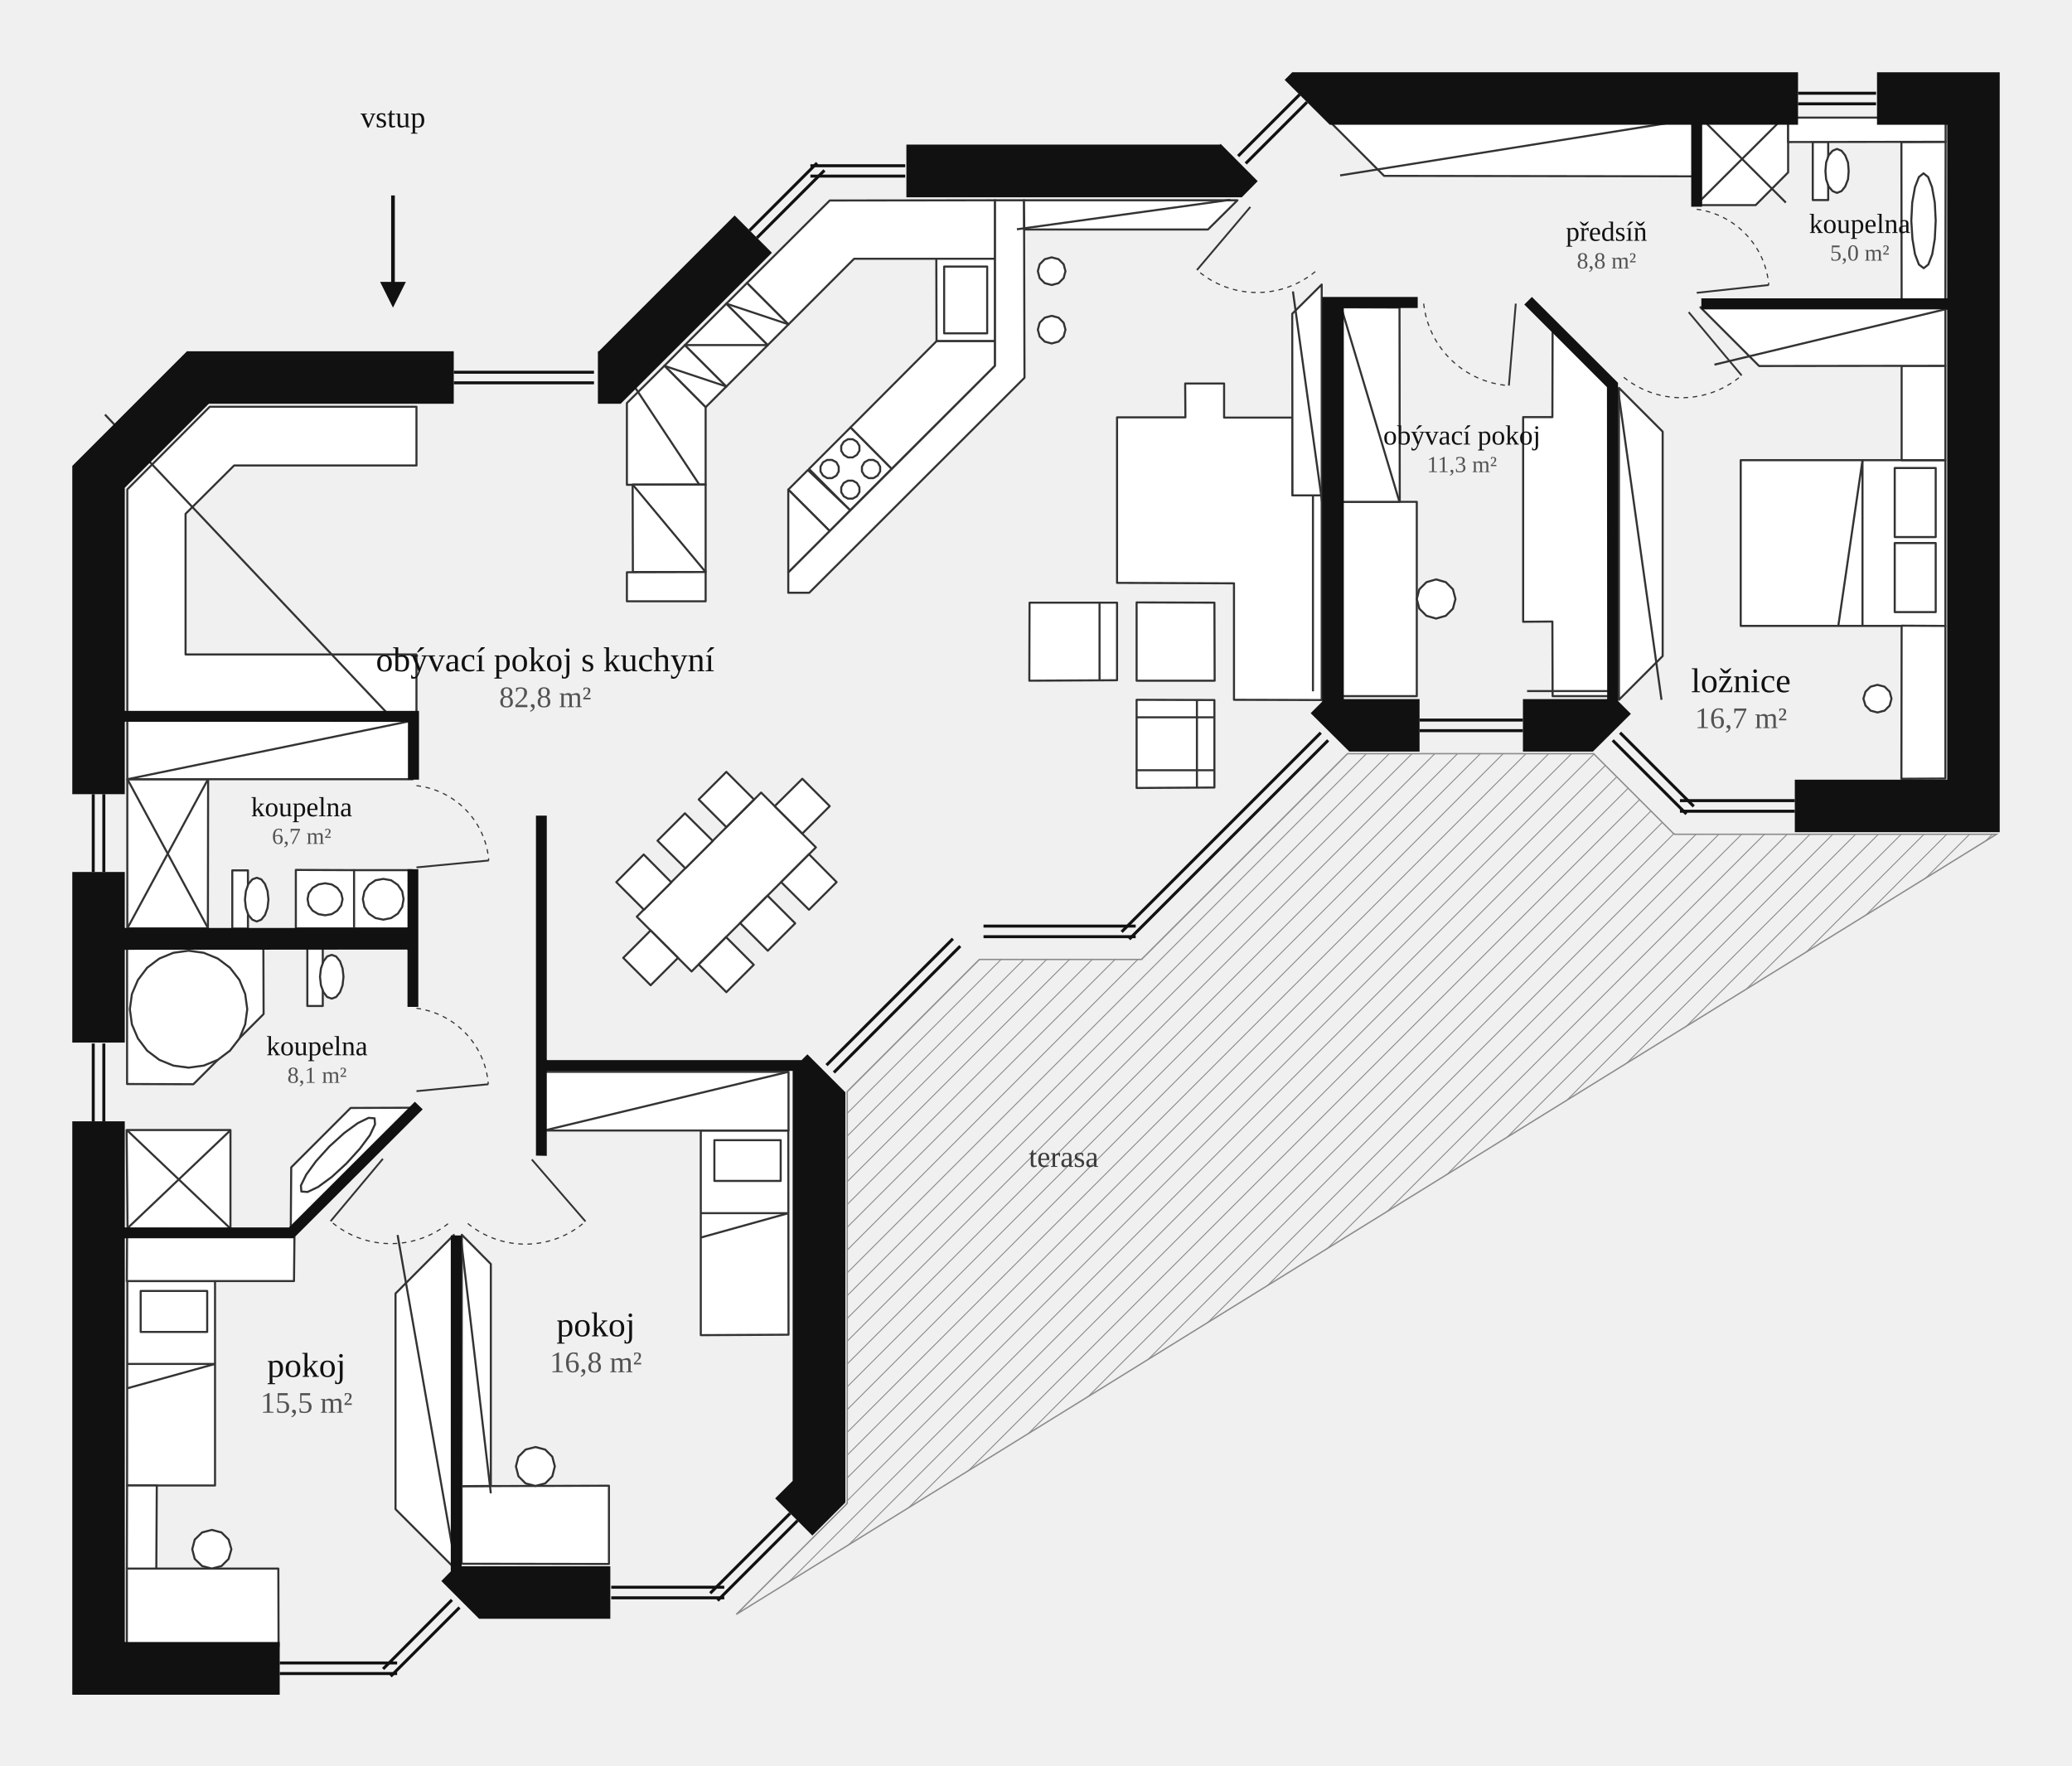
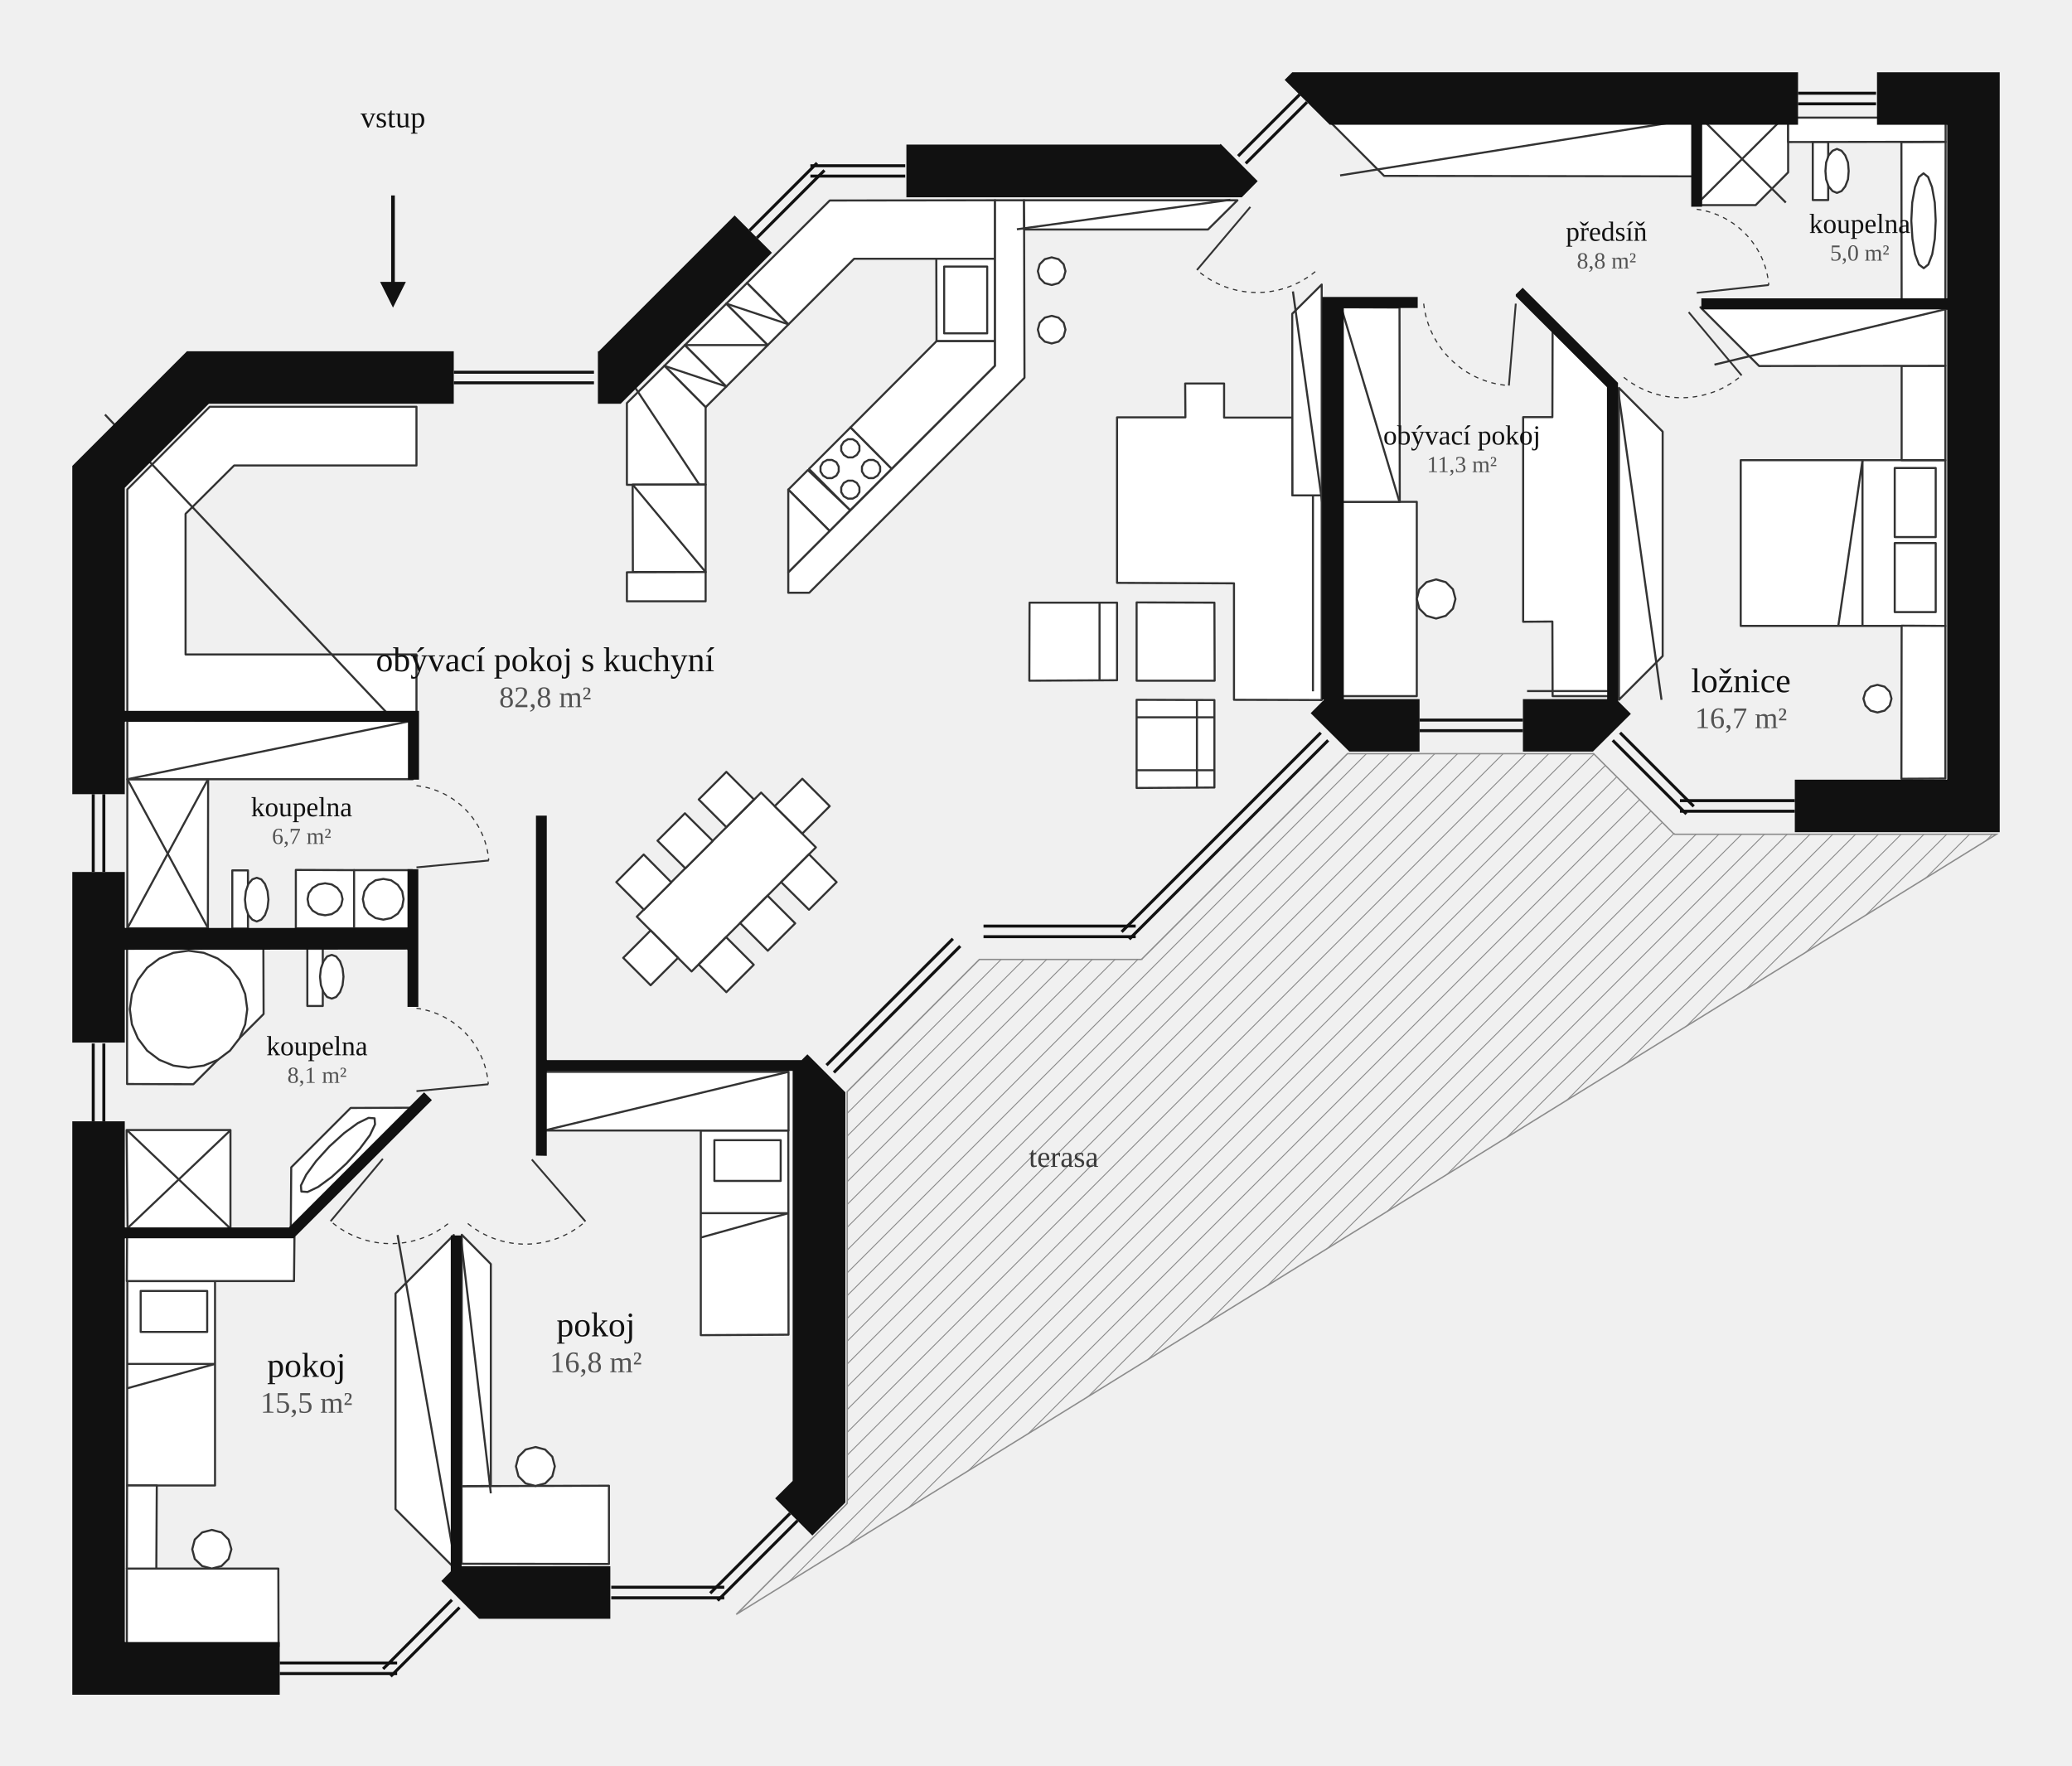
<svg xmlns="http://www.w3.org/2000/svg" viewBox="0 0 900 767" class="floorplan" role="img" aria-label="Půdorys domu 200g78-flexi se zařízením">
  <defs>
    <marker id="sip" viewBox="0 0 10 10" refX="8" refY="5" markerWidth="7" markerHeight="7" orient="auto">
      <path d="M0 0 L10 5 L0 10 Z" fill="#111111" />
    </marker>
    <pattern id="sraf" width="7" height="7" patternUnits="userSpaceOnUse" patternTransform="rotate(45)">
      <path d="M0 0 L0 7" stroke="#8C8C8C" stroke-width=".8" />
    </pattern>
  </defs>
  <style>.furn path{vector-effect:non-scaling-stroke}.doors .arc{stroke-dasharray:2 2;stroke-width:.5}.terasa{fill:url(#sraf);stroke:#8C8C8C;stroke-width:.6}</style>
  <g class="furn" fill="#fff" stroke="#333333" stroke-width=".9" stroke-linejoin="round">
    <path d="M315.5 167.9 L306.5 176.9 L288.6 158.9 L297.5 149.9 L315.5 167.9 Z" />
    <path d="M315.5 167.9 L288.5 158.9" />
    <path d="M333.5 149.9 L315.5 167.9 L297.5 149.9 L315.5 131.9 L333.5 149.9 Z" />
    <path d="M333.5 149.9 L297.5 149.9" />
    <path d="M342.5 140.9 L333.5 149.9 L315.5 131.9 L324.5 122.9 L342.5 140.9 Z" />
    <path d="M342.5 140.9 L315.5 131.9" />
    <path d="M371.0 112.4 L342.5 140.9 L324.5 122.9 L360.4 87.1 L432.2 87.0 L432.2 112.4 L371.0 112.4 Z" />
    <path d="M406.7 112.4 L432.2 112.4 L432.2 148.2 L406.8 148.2 L406.7 112.4 Z" />
    <path d="M428.8 144.8 L428.8 115.8 L410.1 115.8 L410.1 144.8 Z" />
    <path d="M369.4 185.7 L406.8 148.2 L432.2 148.2 L432.2 158.9 L387.3 203.7 L369.4 185.7 Z" />
    <path d="M351.4 203.7 L369.4 185.7 L387.3 203.7 L369.3 221.7 L351.4 203.7 Z" />
    <path d="M375.5 200.8 L374.4 202.7 L374.4 204.8 L375.5 206.6 L377.3 207.7 L379.4 207.7 L381.2 206.6 L382.3 204.8 L382.3 202.7 L381.2 200.8 L379.4 199.8 L377.3 199.8 Z" />
    <path d="M366.5 209.8 L365.4 211.7 L365.4 213.8 L366.5 215.6 L368.3 216.6 L370.4 216.6 L372.2 215.6 L373.3 213.8 L373.3 211.7 L372.2 209.8 L370.4 208.8 L368.3 208.8 Z" />
    <path d="M366.5 191.9 L365.4 193.7 L365.4 195.8 L366.5 197.6 L368.3 198.7 L370.4 198.7 L372.2 197.6 L373.3 195.8 L373.3 193.7 L372.2 191.9 L370.4 190.8 L368.3 190.8 Z" />
    <path d="M357.5 200.8 L356.4 202.7 L356.4 204.8 L357.5 206.6 L359.3 207.7 L361.4 207.7 L363.3 206.6 L364.3 204.8 L364.3 202.7 L363.3 200.8 L361.4 199.8 L359.3 199.8 Z" />
    <path d="M350.9 204.2 L369.3 221.7 L360.4 230.7 L342.4 212.7 L350.9 204.2 Z" />
    <path d="M306.5 176.9 L306.5 210.5 L272.3 210.6 L272.3 175.1 L288.6 158.9 L306.5 176.9 Z" />
    <path d="M306.4 214.5 L272.2 162.8" />
    <path d="M306.5 210.5 L306.5 248.5 L274.9 248.5 L274.8 210.5 L306.5 210.5 Z" />
    <path d="M306.5 248.5 L274.8 210.5" />
    <path d="M306.5 248.5 L306.5 261.2 L272.3 261.2 L272.3 248.6 L306.5 248.5 Z" />
    <path d="M342.4 248.7 L342.4 212.7 L360.4 230.7 L342.4 248.7 Z" />
    <path d="M342.4 257.5 L342.4 248.7 L432.2 158.9 L432.2 87.0 L444.8 87.0 L445.0 164.1 L351.5 257.5 L342.4 257.5 Z" />
    <path d="M55.3 338.5 L90.4 338.5 L90.3 403.3 L55.3 403.3 L55.3 338.5 Z" />
    <path d="M90.4 403.3 L55.3 338.4" />
    <path d="M55.3 403.3 L90.4 338.4" />
    <path d="M100.1 533.9 L56.2 533.8 L55.4 533.0 L55.0 490.9 L100.1 490.9 L100.1 533.9 Z" />
    <path d="M100.2 490.9 L55.1 533.8" />
    <path d="M100.2 533.8 L55.1 490.9" />
    <path d="M776.7 51.1 L776.7 74.9 L762.6 89.1 L738.8 89.1 L738.8 51.1 L776.7 51.1 Z" />
    <path d="M775.7 88.0 L737.7 50.1" />
    <path d="M737.7 88.0 L775.7 50.1" />
    <path d="M84.0 471.0 L55.2 470.9 L55.2 411.8 L114.4 411.8 L114.5 440.5 L84.0 471.0 Z" />
    <path d="M56.4 438.4 L57.3 445.0 L59.9 451.1 L63.9 456.4 L69.2 460.4 L75.3 462.9 L81.9 463.8 L88.5 462.9 L94.6 460.4 L99.9 456.4 L104.0 451.1 L106.5 445.0 L107.4 438.4 L106.5 431.8 L104.0 425.7 L99.9 420.4 L94.6 416.4 L88.5 413.9 L81.9 413.0 L75.3 413.9 L69.2 416.4 L63.9 420.4 L59.9 425.7 L57.3 431.8 Z" />
    <path d="M826.0 130.2 L825.9 61.7 L845.1 61.6 L845.0 130.3 L826.0 130.2 Z" />
    <path d="M835.5 75.3 L833.5 76.9 L831.8 81.3 L830.6 88.0 L830.2 95.9 L830.7 103.8 L831.8 110.4 L833.5 114.9 L835.6 116.5 L837.6 114.9 L839.3 110.4 L840.4 103.8 L840.8 95.9 L840.4 88.0 L839.2 81.3 L837.5 76.9 Z" />
    <path d="M126.5 507.1 L152.3 481.3 L179.3 481.2 L126.3 534.1 L126.5 507.1 Z" />
    <path d="M162.7 485.8 L160.1 485.6 L155.4 487.9 L149.5 492.2 L143.1 498.0 L137.3 504.4 L133.0 510.3 L130.7 515.0 L130.9 517.6 L133.6 517.8 L138.2 515.6 L144.2 511.2 L150.5 505.4 L156.3 499.0 L160.7 493.1 L162.9 488.4 Z" />
    <path d="M153.8 378.0 L153.8 403.3 L128.5 403.3 L128.5 377.9 L153.8 378.0 Z" />
    <path d="M133.6 390.6 L134.1 393.3 L135.8 395.6 L138.3 397.1 L141.2 397.6 L144.1 397.1 L146.5 395.6 L148.2 393.3 L148.8 390.6 L148.2 388.0 L146.5 385.7 L144.1 384.2 L141.2 383.7 L138.3 384.2 L135.8 385.7 L134.1 388.0 Z" />
    <path d="M153.8 403.3 L153.8 378.0 L179.1 378.0 L179.1 403.3 L153.8 403.3 Z" />
    <path d="M166.5 381.8 L163.1 382.4 L160.2 384.4 L158.3 387.2 L157.6 390.6 L158.3 394.0 L160.2 396.9 L163.1 398.8 L166.5 399.5 L169.9 398.8 L172.8 396.9 L174.7 394.0 L175.3 390.6 L174.7 387.2 L172.8 384.4 L169.9 382.4 Z" />
    <path d="M794.1 86.9 L794.1 61.6 L787.4 61.6 L787.4 86.9 Z" />
    <path d="M797.9 64.7 L796.0 65.5 L794.3 67.5 L793.2 70.6 L792.9 74.3 L793.2 77.9 L794.3 81.0 L796.0 83.0 L797.9 83.8 L799.9 83.0 L801.5 81.0 L802.7 77.9 L803.0 74.3 L802.7 70.6 L801.5 67.5 L799.9 65.5 Z" />
    <path d="M107.7 403.4 L107.7 378.1 L100.9 378.1 L100.9 403.4 Z" />
    <path d="M111.5 381.3 L109.6 382.0 L107.9 384.0 L106.8 387.1 L106.4 390.8 L106.8 394.4 L107.9 397.5 L109.6 399.5 L111.5 400.3 L113.5 399.5 L115.1 397.5 L116.2 394.4 L116.6 390.8 L116.2 387.1 L115.1 384.0 L113.5 382.0 Z" />
    <path d="M140.2 437.0 L140.2 411.6 L133.5 411.6 L133.5 437.0 Z" />
    <path d="M144.1 414.8 L142.1 415.5 L140.5 417.6 L139.4 420.7 L139.0 424.3 L139.4 428.0 L140.5 431.0 L142.1 433.1 L144.1 433.8 L146.0 433.1 L147.7 431.0 L148.8 428.0 L149.2 424.3 L148.8 420.7 L147.7 417.6 L146.0 415.5 Z" />
    <path d="M845.0 271.9 L756.1 271.9 L756.1 199.9 L845.0 199.9 L845.0 271.9 Z" />
    <path d="M823.0 203.3 L840.8 203.3 L840.8 233.3 L823.0 233.3 Z" />
    <path d="M823.0 235.9 L840.8 235.9 L840.8 265.9 L823.0 265.9 Z" />
    <path d="M809.0 199.9 L809.0 271.8" />
    <path d="M809.0 199.9 L798.5 271.8" />
    <path d="M55.3 556.5 L93.4 556.5 L93.4 645.3 L55.2 645.3 L55.3 556.5 Z" />
    <path d="M90.0 578.6 L90.0 560.8 L61.1 560.8 L61.1 578.6 Z" />
    <path d="M93.4 592.5 L55.2 592.5" />
    <path d="M93.4 592.5 L55.2 603.1" />
    <path d="M304.4 491.1 L342.4 491.1 L342.5 579.8 L304.4 580.0 L304.4 491.1 Z" />
    <path d="M339.1 513.0 L339.1 495.3 L310.3 495.3 L310.3 513.0 Z" />
    <path d="M342.5 527.0 L304.4 527.0" />
    <path d="M342.5 527.0 L304.4 537.6" />
    <path d="M845.0 199.9 L826.0 199.9 L826.0 158.9 L845.0 158.9 L845.0 199.9 Z" />
    <path d="M485.2 261.8 L485.2 295.5 L447.1 295.7 L447.2 261.8 L485.2 261.8 Z" />
    <path d="M477.6 261.8 L477.6 295.6" />
    <path d="M493.7 342.3 L493.7 304.0 L527.5 304.1 L527.5 342.1 L493.7 342.3 Z" />
    <path d="M519.9 342.2 L519.9 304.0" />
    <path d="M527.5 334.6 L493.7 334.6" />
    <path d="M527.5 311.6 L493.7 311.6" />
    <path d="M536.0 253.4 L485.2 253.2 L485.2 181.3 L514.9 181.3 L514.8 166.6 L531.7 166.6 L531.7 181.4 L561.4 181.4 L561.4 215.2 L574.1 215.2 L574.1 304.1 L536.0 304.0 L536.0 253.4 Z" />
    <path d="M570.3 300.3 L570.3 162.8" />
    <path d="M661.6 270.1 L661.6 181.2 L674.3 181.2 L674.4 143.1 L699.7 168.4 L699.7 302.4 L674.4 302.4 L674.3 270.0 L661.6 270.1 Z" />
    <path d="M701.4 300.2 L663.3 300.2" />
    <path d="M493.7 261.7 L527.5 261.8 L527.6 295.7 L493.7 295.7 L493.7 261.7 Z" />
    <path d="M300.4 422.0 L276.6 398.2 L330.6 344.3 L354.4 368.1 L300.4 422.0 Z" />
    <path d="M315.5 431.0 L303.5 419.0 L315.4 407.1 L327.4 419.1 L315.5 431.0 Z" />
    <path d="M333.5 413.0 L321.5 401.0 L333.4 389.1 L345.4 401.1 L333.5 413.0 Z" />
    <path d="M351.4 395.2 L339.3 383.2 L351.4 371.1 L363.4 383.2 L351.4 395.2 Z" />
    <path d="M348.5 362.1 L336.5 350.2 L348.5 338.3 L360.4 350.2 L348.5 362.1 Z" />
    <path d="M282.6 428.0 L270.7 416.1 L282.6 404.2 L294.5 416.1 L282.6 428.0 Z" />
    <path d="M279.7 395.2 L267.7 383.2 L279.6 371.2 L291.6 383.3 L279.7 395.2 Z" />
    <path d="M297.7 377.2 L285.6 365.2 L297.5 353.3 L309.6 365.3 L297.7 377.2 Z" />
    <path d="M315.5 359.3 L303.5 347.3 L315.5 335.3 L327.5 347.3 L315.5 359.3 Z" />
    <path d="M615.4 302.4 L582.5 302.4 L582.5 218.0 L615.4 218.0 L615.4 302.4 Z" />
    <path d="M623.8 251.7 L619.6 252.9 L616.5 256.0 L615.4 260.2 L616.5 264.4 L619.6 267.5 L623.8 268.7 L628.0 267.5 L631.1 264.4 L632.2 260.2 L631.1 256.0 L628.0 252.9 Z" />
    <path d="M200.5 645.6 L264.5 645.4 L264.5 679.4 L200.5 679.3 L200.5 645.6 Z" />
    <path d="M224.1 637.0 L225.2 641.3 L228.3 644.4 L232.6 645.5 L236.8 644.4 L239.9 641.3 L241.0 637.0 L239.9 632.8 L236.8 629.7 L232.6 628.6 L228.3 629.7 L225.2 632.8 Z" />
    <path d="M55.1 681.4 L120.9 681.4 L121.0 715.2 L55.1 715.2 L55.1 681.4 Z" />
    <path d="M83.5 673.0 L84.6 677.2 L87.8 680.3 L92.0 681.4 L96.2 680.3 L99.3 677.2 L100.5 673.0 L99.3 668.8 L96.2 665.7 L92.0 664.6 L87.8 665.7 L84.6 668.8 Z" />
    <path d="M450.8 117.8 L451.6 120.8 L453.8 123.0 L456.8 123.8 L459.8 123.0 L462.0 120.8 L462.8 117.8 L462.0 114.8 L459.8 112.6 L456.8 111.8 L453.8 112.6 L451.6 114.8 Z" />
    <path d="M450.8 143.2 L451.6 146.2 L453.8 148.4 L456.8 149.2 L459.8 148.4 L462.0 146.2 L462.8 143.2 L462.0 140.2 L459.8 138.0 L456.8 137.2 L453.8 138.0 L451.6 140.2 Z" />
    <path d="M809.4 303.5 L810.3 306.5 L812.5 308.7 L815.5 309.5 L818.6 308.7 L820.8 306.5 L821.6 303.5 L820.8 300.5 L818.6 298.3 L815.5 297.5 L812.5 298.3 L810.3 300.5 Z" />
    <path d="M80.6 284.3 L180.9 284.3 L180.9 309.7 L55.3 309.6 L55.3 212.6 L91.1 176.7 L180.9 176.7 L180.9 202.2 L101.7 202.2 L80.6 223.2 L80.6 284.3 Z" />
    <path d="M171.2 313.0 L45.6 180.1" />
    <path d="M601.2 76.4 L575.9 51.1 L735.5 51.1 L735.4 76.6 L601.2 76.4 Z" />
    <path d="M741.7 50.7 L582.1 76.2" />
    <path d="M179.3 338.5 L55.3 338.5 L55.3 313.1 L179.3 313.0 L179.3 338.5 Z" />
    <path d="M179.3 313.0 L55.3 338.5" />
    <path d="M171.8 655.6 L171.8 561.9 L197.1 536.5 L197.1 680.9 L171.8 655.6 Z" />
    <path d="M198.0 680.9 L172.7 536.5" />
    <path d="M342.5 491.1 L236.4 491.1 L236.4 465.6 L342.5 465.6 L342.5 491.1 Z" />
    <path d="M342.5 465.6 L236.4 491.1" />
    <path d="M845.0 158.9 L764.1 159.0 L738.6 133.5 L845.0 133.5 L845.0 158.9 Z" />
    <path d="M851.0 132.9 L744.7 158.4" />
    <path d="M722.2 187.5 L722.2 285.0 L703.2 304.0 L703.2 168.5 L722.2 187.5 Z" />
    <path d="M721.7 304.0 L702.7 168.5" />
    <path d="M607.9 133.6 L608.0 218.0 L582.5 218.0 L582.6 133.5 L607.9 133.6 Z" />
    <path d="M607.9 218.1 L582.6 133.6" />
    <path d="M127.7 556.5 L55.1 556.5 L55.2 537.4 L127.9 537.4 L127.7 556.5 Z" />
    <path d="M200.6 536.4 L213.2 549.1 L213.2 645.5 L200.5 645.6 L200.6 536.4 Z" />
    <path d="M213.2 648.7 L200.4 539.6" />
    <path d="M826.0 271.8 L845.0 271.9 L845.0 338.2 L825.9 338.3 L826.0 271.8 Z" />
    <path d="M537.5 87.0 L524.7 99.7 L444.9 99.7 L444.8 87.0 L537.5 87.0 Z" />
    <path d="M534.4 86.8 L441.7 99.6" />
    <path d="M574.1 215.2 L561.4 215.2 L561.3 136.3 L574.1 123.6 L574.1 215.2 Z" />
    <path d="M574.3 218.3 L561.6 126.6" />
    <path d="M776.7 61.7 L776.7 51.1 L845.1 51.1 L845.1 61.6 L776.7 61.7 Z" />
    <path d="M55.2 645.3 L68.1 645.3 L67.9 681.4 L55.1 681.4 L55.2 645.3 Z" />
  </g>
  <g class="eyes" fill="#8C8C8C" />
  <g fill="#111111" fill-rule="evenodd">
    <path d="M739.0 134.4 L739.0 134.3 L739.0 129.6 L739.0 129.6 L739.0 129.6 L845.6 129.6 L845.6 129.6 L845.6 129.6 L845.7 129.6 L845.7 129.6 L845.7 129.6 L845.7 129.6 L845.7 129.6 L845.7 129.6 L845.7 129.6 L845.7 129.5 L845.8 129.5 L845.8 129.5 L845.8 129.5 L845.8 129.5 L845.8 129.5 L845.8 129.5 L845.8 54.4 L845.8 54.4 L845.8 54.4 L845.8 54.3 L845.8 54.3 L845.8 54.3 L845.7 54.3 L845.7 54.3 L845.7 54.3 L845.7 54.3 L845.7 54.3 L845.7 54.2 L845.7 54.2 L845.7 54.2 L845.6 54.2 L845.6 54.2 L845.6 54.2 L815.3 54.2 L815.3 54.2 L815.3 54.2 L815.3 31.4 L815.3 31.4 L815.3 31.4 L868.6 31.4 L868.6 31.4 L868.6 31.4 L868.6 361.5 L868.6 361.5 L868.6 361.5 L779.6 361.5 L779.6 361.5 L779.6 361.5 L779.6 338.7 L779.6 338.7 L779.6 338.7 L845.6 338.7 L845.6 338.7 L845.6 338.7 L845.7 338.7 L845.7 338.7 L845.7 338.7 L845.7 338.7 L845.7 338.6 L845.7 338.6 L845.7 338.6 L845.7 338.6 L845.8 338.6 L845.8 338.6 L845.8 338.6 L845.8 338.5 L845.8 338.5 L845.8 338.5 L845.8 134.5 L845.8 134.5 L845.8 134.5 L845.8 134.5 L845.8 134.5 L845.8 134.4 L845.7 134.4 L845.7 134.4 L845.7 134.4 L845.7 134.4 L845.7 134.4 L845.7 134.4 L845.7 134.4 L845.7 134.4 L845.6 134.4 L845.6 134.4 L845.6 134.4 L739.0 134.4 L739.0 134.4 Z" />
    <path d="M558.0 34.7 L558.0 34.7 L561.3 31.4 L561.3 31.4 L561.3 31.4 L781.0 31.4 L781.0 31.4 L781.0 31.4 L781.0 54.2 L781.0 54.2 L781.0 54.2 L739.5 54.2 L739.4 54.2 L739.4 54.2 L739.4 54.2 L739.4 54.2 L739.4 54.2 L739.4 54.3 L739.4 54.3 L739.3 54.3 L739.3 54.3 L739.3 54.3 L739.3 54.3 L739.3 54.3 L739.3 54.3 L739.3 54.4 L739.3 54.4 L739.3 54.4 L739.3 89.8 L739.3 89.8 L739.3 89.8 L734.6 89.8 L734.6 89.8 L734.6 89.8 L734.6 54.4 L734.6 54.4 L734.6 54.4 L734.6 54.3 L734.6 54.3 L734.5 54.3 L734.5 54.3 L734.5 54.3 L734.5 54.3 L734.5 54.3 L734.5 54.3 L734.5 54.2 L734.5 54.2 L734.4 54.2 L734.4 54.2 L734.4 54.2 L734.4 54.2 L577.6 54.2 L577.6 54.2 L577.6 54.2 L558.0 34.7 L558.0 34.7 Z" />
-     <path d="M661.5 303.7 L661.5 303.7 L697.9 303.7 L697.9 303.7 L697.9 303.7 L697.9 303.7 L698.0 303.7 L698.0 303.7 L698.0 303.7 L698.0 303.6 L698.0 303.6 L698.0 303.6 L698.0 303.6 L698.0 303.6 L698.1 303.6 L698.1 303.6 L698.1 303.5 L698.1 303.5 L698.1 303.5 L698.0 168.3 L698.0 168.3 L698.0 168.3 L698.0 168.3 L698.0 168.3 L698.0 168.3 L698.0 168.3 L698.0 168.2 L698.0 168.2 L662.1 132.3 L662.1 132.3 L662.1 132.3 L665.4 129.0 L665.4 129.0 L665.4 129.0 L702.8 166.3 L702.8 166.3 L702.8 166.3 L702.8 304.4 L702.8 304.4 L702.8 304.4 L702.8 304.5 L702.8 304.5 L702.8 304.5 L702.8 304.5 L702.8 304.5 L702.8 304.5 L708.4 310.1 L708.4 310.1 L708.4 310.1 L691.9 326.5 L691.9 326.5 L691.9 326.5 L661.5 326.5 L661.5 326.5 L661.5 326.5 L661.5 303.7 L661.5 303.7 Z" />
-     <path d="M569.3 309.8 L569.3 309.8 L574.2 304.9 L574.2 304.9 L574.2 304.9 L574.2 304.9 L574.2 304.9 L574.2 304.8 L574.2 304.8 L574.3 304.8 L574.3 304.8 L574.3 129.0 L574.3 129.0 L574.3 129.0 L615.8 129.0 L615.8 129.0 L615.8 129.0 L615.8 133.7 L615.8 133.8 L615.8 133.8 L583.9 133.8 L583.9 133.8 L583.8 133.8 L583.8 133.8 L583.8 133.8 L583.8 133.8 L583.8 133.8 L583.8 133.8 L583.8 133.8 L583.7 133.8 L583.7 133.8 L583.7 133.8 L583.7 133.9 L583.7 133.9 L583.7 133.9 L583.7 133.9 L583.7 133.9 L583.7 303.5 L583.7 303.5 L583.7 303.5 L583.7 303.6 L583.7 303.6 L583.7 303.6 L583.7 303.6 L583.7 303.6 L583.8 303.6 L583.8 303.6 L583.8 303.7 L583.8 303.7 L583.8 303.7 L583.8 303.7 L583.8 303.7 L583.9 303.7 L583.9 303.7 L616.6 303.7 L616.6 303.7 L616.6 303.7 L616.6 326.5 L616.6 326.5 L616.6 326.5 L586.1 326.5 L586.1 326.5 L586.1 326.5 L569.3 309.8 L569.3 309.8 Z" />
+     <path d="M658.4 128.7 L658.4 128.7 L658.4 128.0 L658.4 127.9 L658.4 127.9 L661.4 125.0 L661.4 125.0 L661.4 125.0 L702.8 166.3 L702.8 166.3 L702.8 166.3 L702.8 304.4 L702.8 304.4 L702.8 304.4 L702.8 304.5 L702.8 304.5 L702.8 304.5 L702.8 304.5 L702.8 304.5 L702.8 304.5 L708.4 310.1 L708.4 310.1 L708.4 310.1 L691.9 326.5 L691.9 326.5 L691.9 326.5 L661.5 326.5 L661.5 326.5 L661.5 326.5 L661.5 303.7 L661.5 303.7 L661.5 303.7 L697.9 303.7 L697.9 303.7 L697.9 303.7 L697.9 303.7 L698.0 303.7 L698.0 303.7 L698.0 303.7 L698.0 303.6 L698.0 303.6 L698.0 303.6 L698.0 303.6 L698.0 303.6 L698.1 303.6 L698.1 303.6 L698.1 303.5 L698.1 303.5 L698.1 303.5 L698.0 168.3 L698.0 168.3 L698.0 168.3 L698.0 168.3 L698.0 168.3 L698.0 168.3 L698.0 168.3 L698.0 168.2 L698.0 168.2 L658.4 128.7 L658.4 128.7 Z" />
+     <path d="M569.3 309.8 L569.3 309.8 L575.0 304.1 L575.0 304.1 L575.0 304.1 L575.0 304.1 L575.0 304.1 L575.0 304.1 L575.0 304.1 L575.0 304.0 L575.0 304.0 L575.0 304.0 L575.0 304.0 L575.0 304.0 L575.0 304.0 L575.0 303.9 L575.0 303.9 L575.0 303.9 L575.0 303.9 L575.0 303.9 L575.0 303.9 L574.9 303.9 L574.9 303.9 L574.9 303.9 L574.9 303.9 L574.9 303.9 L574.9 303.9 L574.2 303.9 L574.2 303.8 L574.2 303.8 L574.2 301.0 L574.3 129.0 L574.3 129.0 L574.3 129.0 L615.8 129.0 L615.8 129.0 L615.8 129.0 L615.8 133.7 L615.8 133.8 L615.8 133.8 L583.9 133.8 L583.9 133.8 L583.8 133.8 L583.8 133.8 L583.8 133.8 L583.8 133.8 L583.8 133.8 L583.8 133.8 L583.8 133.8 L583.7 133.8 L583.7 133.8 L583.7 133.8 L583.7 133.9 L583.7 133.9 L583.7 133.9 L583.7 133.9 L583.7 133.9 L583.7 301.0 L583.7 303.5 L583.7 303.5 L583.7 303.5 L583.7 303.6 L583.7 303.6 L583.8 303.6 L583.8 303.6 L583.8 303.6 L583.8 303.6 L583.8 303.6 L583.8 303.7 L583.8 303.7 L583.8 303.7 L583.9 303.7 L583.9 303.7 L583.9 303.7 L583.9 303.7 L616.6 303.7 L616.6 303.7 L616.6 303.7 L616.6 326.5 L616.6 326.5 L616.6 326.5 L586.1 326.5 L586.1 326.5 L586.1 326.5 L569.3 309.8 L569.3 309.8 Z" />
    <path d="M393.7 85.7 L393.7 85.7 L393.7 62.8 L393.7 62.8 L393.7 62.8 L529.8 62.8 L529.8 62.8 L529.9 62.8 L529.9 62.8 L529.9 62.8 L529.9 62.8 L529.9 62.8 L529.9 62.8 L529.9 62.8 L530.2 62.5 L530.2 62.5 L530.2 62.5 L546.3 78.7 L546.3 78.7 L546.3 78.7 L539.4 85.7 L539.4 85.7 L539.3 85.7 L393.7 85.7 L393.7 85.7 Z" />
    <path d="M232.8 502.0 L232.8 502.0 L232.8 354.3 L232.8 354.3 L232.8 354.3 L237.5 354.3 L237.5 354.3 L237.5 354.3 L237.5 460.3 L237.5 460.3 L237.5 460.3 L237.5 460.4 L237.5 460.4 L237.5 460.4 L237.6 460.4 L237.6 460.4 L237.6 460.4 L237.6 460.4 L237.6 460.5 L237.6 460.5 L237.6 460.5 L237.6 460.5 L237.7 460.5 L237.7 460.5 L237.7 460.5 L348.2 460.5 L348.2 460.5 L348.2 460.5 L348.3 460.5 L348.3 460.5 L348.3 460.5 L348.3 460.5 L348.3 460.4 L348.3 460.4 L350.7 458.0 L350.7 458.0 L350.7 458.0 L367.2 474.5 L367.2 474.5 L367.2 474.5 L367.2 652.7 L367.2 652.7 L367.2 652.7 L352.9 667.0 L352.9 667.0 L352.8 667.0 L336.7 650.9 L336.7 650.9 L336.7 650.9 L344.3 643.3 L344.3 643.3 L344.3 643.3 L344.3 643.3 L344.3 643.3 L344.3 643.2 L344.3 643.2 L344.3 643.2 L344.3 643.2 L344.3 465.4 L344.3 465.4 L344.3 465.3 L344.3 465.3 L344.3 465.3 L344.3 465.3 L344.3 465.3 L344.3 465.3 L344.3 465.3 L344.3 465.3 L344.3 465.2 L344.2 465.2 L344.2 465.2 L344.2 465.2 L344.2 465.2 L344.2 465.2 L344.2 465.2 L237.7 465.2 L237.7 465.2 L237.7 465.2 L237.6 465.2 L237.6 465.2 L237.6 465.2 L237.6 465.2 L237.6 465.3 L237.6 465.3 L237.6 465.3 L237.6 465.3 L237.5 465.3 L237.5 465.3 L237.5 465.3 L237.5 465.3 L237.5 465.4 L237.5 465.4 L237.5 502.1 L237.5 502.1 L237.5 502.1 L232.8 502.0 L232.8 502.0 Z" />
    <path d="M259.7 175.4 L259.7 175.4 L259.7 152.6 L259.7 152.6 L259.7 152.6 L260.1 152.6 L260.1 152.6 L260.1 152.6 L260.1 152.6 L260.1 152.6 L260.2 152.6 L260.2 152.6 L260.2 152.6 L260.2 152.5 L319.1 93.6 L319.1 93.6 L319.1 93.6 L335.3 109.8 L335.3 109.8 L335.3 109.8 L269.6 175.4 L269.6 175.4 L269.6 175.4 L259.7 175.4 L259.7 175.4 Z" />
    <path d="M191.7 686.8 L191.7 686.8 L195.7 682.7 L195.8 682.7 L195.8 682.7 L195.8 682.7 L195.8 682.7 L195.8 682.6 L195.8 682.6 L195.8 682.6 L195.8 682.6 L195.8 536.7 L195.8 536.7 L195.8 536.7 L200.5 536.7 L200.5 536.7 L200.5 536.7 L200.5 680.2 L200.5 680.2 L200.5 680.3 L200.5 680.3 L200.5 680.3 L200.5 680.3 L200.6 680.3 L200.6 680.3 L200.6 680.4 L200.6 680.4 L200.6 680.4 L200.6 680.4 L200.6 680.4 L200.6 680.4 L200.7 680.4 L200.7 680.4 L200.7 680.4 L265.1 680.4 L265.1 680.4 L265.1 680.4 L265.1 703.2 L265.1 703.2 L265.1 703.2 L208.1 703.2 L208.1 703.2 L208.1 703.2 L191.7 686.8 L191.7 686.8 Z" />
    <path d="M31.4 345.0 L31.4 345.0 L31.4 202.4 L31.4 202.4 L31.4 202.4 L81.2 152.6 L81.2 152.6 L81.2 152.6 L197.1 152.6 L197.1 152.6 L197.1 152.6 L197.1 175.4 L197.1 175.4 L197.1 175.4 L90.7 175.4 L90.7 175.4 L90.7 175.4 L90.7 175.5 L90.7 175.5 L90.6 175.5 L90.6 175.5 L90.6 175.5 L90.6 175.5 L54.3 211.8 L54.3 211.8 L54.3 211.8 L54.2 211.9 L54.2 211.9 L54.2 211.9 L54.2 211.9 L54.2 211.9 L54.2 211.9 L54.2 308.6 L54.2 308.7 L54.2 308.7 L54.2 308.7 L54.2 308.7 L54.2 308.7 L54.3 308.7 L54.3 308.8 L54.3 308.8 L54.3 308.8 L54.3 308.8 L54.3 308.8 L54.3 308.8 L54.3 308.8 L54.4 308.8 L54.4 308.8 L54.4 308.8 L182.0 308.8 L182.0 308.8 L182.0 308.8 L182.0 338.7 L182.0 338.7 L182.0 338.7 L177.3 338.7 L177.2 338.7 L177.2 338.7 L177.2 313.7 L177.2 313.7 L177.2 313.7 L177.2 313.7 L177.2 313.7 L177.2 313.7 L177.2 313.6 L177.2 313.6 L177.2 313.6 L177.2 313.6 L177.2 313.6 L177.2 313.6 L177.1 313.6 L177.1 313.6 L177.1 313.6 L177.1 313.6 L177.1 313.6 L54.4 313.5 L54.4 313.5 L54.4 313.5 L54.3 313.6 L54.3 313.6 L54.3 313.6 L54.3 313.6 L54.3 313.6 L54.3 313.6 L54.3 313.6 L54.3 313.6 L54.2 313.6 L54.2 313.6 L54.2 313.7 L54.2 313.7 L54.2 313.7 L54.2 313.7 L54.2 345.0 L54.2 345.0 L54.2 345.0 L31.4 345.0 L31.4 345.0 Z" />
-     <path d="M31.4 736.2 L31.4 736.1 L31.4 487.1 L31.4 487.1 L31.4 487.1 L54.2 487.1 L54.2 487.1 L54.2 487.1 L54.2 533.0 L54.2 533.0 L54.2 533.0 L54.2 533.1 L54.2 533.1 L54.2 533.1 L54.3 533.1 L54.3 533.1 L54.3 533.1 L54.3 533.1 L54.3 533.2 L54.3 533.2 L54.3 533.2 L54.3 533.2 L54.4 533.2 L54.4 533.2 L54.4 533.2 L125.5 533.2 L125.5 533.2 L125.5 533.2 L125.6 533.2 L125.6 533.2 L125.6 533.2 L125.6 533.2 L125.6 533.1 L125.6 533.1 L180.2 478.6 L180.2 478.6 L180.2 478.6 L183.6 481.9 L183.6 481.9 L183.6 481.9 L127.5 537.9 L127.5 537.9 L127.5 537.9 L54.4 537.9 L54.4 537.9 L54.4 537.9 L54.3 537.9 L54.3 537.9 L54.3 537.9 L54.3 537.9 L54.3 537.9 L54.3 538.0 L54.3 538.0 L54.3 538.0 L54.2 538.0 L54.2 538.0 L54.2 538.0 L54.2 538.0 L54.2 538.1 L54.2 538.1 L54.2 713.1 L54.2 713.2 L54.2 713.2 L54.2 713.2 L54.2 713.2 L54.2 713.2 L54.3 713.2 L54.3 713.2 L54.3 713.3 L54.3 713.3 L54.3 713.3 L54.3 713.3 L54.3 713.3 L54.3 713.3 L54.4 713.3 L54.4 713.3 L54.4 713.3 L121.5 713.3 L121.5 713.3 L121.5 713.3 L121.5 736.1 L121.5 736.2 L121.5 736.2 L31.4 736.2 L31.4 736.2 Z" />
+     <path d="M31.4 736.2 L31.4 736.1 L31.4 487.1 L31.4 487.1 L31.4 487.1 L54.2 487.1 L54.2 487.1 L54.2 487.1 L54.2 533.0 L54.2 533.0 L54.2 533.0 L54.2 533.1 L54.2 533.1 L54.2 533.1 L54.3 533.1 L54.3 533.1 L54.3 533.1 L54.3 533.1 L54.3 533.2 L54.3 533.2 L54.3 533.2 L54.3 533.2 L54.4 533.2 L54.4 533.2 L54.4 533.2 L125.5 533.2 L125.5 533.2 L125.5 533.2 L125.6 533.2 L125.6 533.2 L125.6 533.2 L125.6 533.2 L125.6 533.1 L125.6 533.1 L184.2 474.5 L184.2 474.5 L184.2 474.5 L187.6 477.9 L187.6 477.9 L187.6 477.9 L127.5 537.9 L127.5 537.9 L127.5 537.9 L54.4 537.9 L54.4 537.9 L54.4 537.9 L54.3 537.9 L54.3 537.9 L54.3 537.9 L54.3 537.9 L54.3 537.9 L54.3 538.0 L54.3 538.0 L54.3 538.0 L54.2 538.0 L54.2 538.0 L54.2 538.0 L54.2 538.0 L54.2 538.1 L54.2 538.1 L54.2 713.1 L54.2 713.2 L54.2 713.2 L54.2 713.2 L54.2 713.2 L54.2 713.2 L54.3 713.2 L54.3 713.2 L54.3 713.3 L54.3 713.3 L54.3 713.3 L54.3 713.3 L54.3 713.3 L54.3 713.3 L54.4 713.3 L54.4 713.3 L54.4 713.3 L121.5 713.3 L121.5 713.3 L121.5 713.3 L121.5 736.1 L121.5 736.2 L121.5 736.2 L31.4 736.2 L31.4 736.2 Z" />
    <path d="M31.4 378.8 L31.4 378.8 L54.2 378.8 L54.2 378.8 L54.2 378.9 L54.2 402.9 L54.2 402.9 L54.2 402.9 L54.2 403.0 L54.2 403.0 L54.2 403.0 L54.3 403.0 L54.3 403.0 L54.3 403.0 L54.3 403.0 L54.3 403.0 L54.3 403.1 L54.3 403.1 L54.3 403.1 L54.4 403.1 L54.4 403.1 L54.4 403.1 L176.8 403.1 L176.8 403.1 L176.8 403.1 L176.8 403.1 L176.8 403.1 L176.9 403.1 L176.9 403.0 L176.9 403.0 L176.9 403.0 L176.9 403.0 L176.9 403.0 L176.9 403.0 L176.9 403.0 L176.9 403.0 L176.9 402.9 L176.9 402.9 L177.0 402.9 L177.0 377.6 L177.0 377.6 L177.0 377.6 L181.7 377.6 L181.7 377.6 L181.7 377.6 L181.7 437.4 L181.7 437.4 L181.7 437.4 L177.0 437.4 L177.0 437.4 L177.0 437.4 L177.0 412.7 L176.9 412.7 L176.9 412.7 L176.9 412.7 L176.9 412.6 L176.9 412.6 L176.9 412.6 L176.9 412.6 L176.9 412.6 L176.9 412.6 L176.9 412.6 L176.9 412.6 L176.8 412.5 L176.8 412.5 L176.8 412.5 L176.8 412.5 L176.8 412.5 L54.4 412.6 L54.4 412.6 L54.4 412.6 L54.3 412.6 L54.3 412.6 L54.3 412.6 L54.3 412.6 L54.3 412.6 L54.3 412.6 L54.3 412.6 L54.3 412.6 L54.2 412.6 L54.2 412.7 L54.2 412.7 L54.2 412.7 L54.2 412.7 L54.2 412.7 L54.2 452.9 L54.2 452.9 L54.2 452.9 L31.4 452.9 L31.4 452.9 L31.4 452.9 L31.4 378.9 L31.4 378.8 Z" />
  </g>
  <g stroke="#111111" stroke-width="1.3" fill="none">
    <path d="M121.5 727.0 L172.5 727.0" />
    <path d="M121.5 722.4 L172.5 722.4" />
    <path d="M169.7 728.2 L199.6 698.3" />
    <path d="M166.4 725.0 L196.3 695.0" />
    <path d="M265.5 694.1 L314.6 694.1" />
    <path d="M265.5 689.5 L314.6 689.5" />
    <path d="M311.7 695.3 L346.4 660.6" />
    <path d="M308.5 692.1 L343.2 657.4" />
    <path d="M362.2 465.9 L417.1 411.0" />
    <path d="M359.0 462.7 L413.9 407.8" />
    <path d="M427.2 406.9 L493.3 406.9" />
    <path d="M427.2 402.3 L493.3 402.3" />
    <path d="M490.5 408.0 L576.9 321.6" />
    <path d="M487.2 404.8 L573.7 318.3" />
    <path d="M616.6 317.4 L661.5 317.4" />
    <path d="M616.6 312.8 L661.5 312.8" />
    <path d="M700.5 321.6 L732.5 353.6" />
    <path d="M703.7 318.3 L735.7 350.3" />
    <path d="M729.7 352.4 L779.6 352.4" />
    <path d="M729.7 347.8 L779.6 347.8" />
    <path d="M814.9 40.5 L781.0 40.5" />
    <path d="M814.9 45.1 L781.0 45.1" />
    <path d="M564.5 41.1 L537.8 67.8" />
    <path d="M567.7 44.4 L541.1 71.0" />
    <path d="M393.2 72.0 L352.0 72.0" />
    <path d="M393.2 76.5 L352.0 76.5" />
    <path d="M354.9 70.8 L325.6 100.1" />
    <path d="M358.1 74.0 L328.8 103.3" />
    <path d="M258.0 161.7 L197.1 161.7" />
    <path d="M258.0 166.3 L197.1 166.3" />
    <path d="M40.5 345.0 L40.5 378.8" />
    <path d="M45.1 345.0 L45.1 378.8" />
    <path d="M40.5 453.3 L40.5 487.1" />
    <path d="M45.1 453.3 L45.1 487.1" />
  </g>
  <g class="doors" fill="none" stroke="#333333" stroke-width=".8">
    <path d="M737.0 127.2 L768.3 123.8" />
    <path class="arc" d="M737.0 90.9 A36.3 36.3 0 0 1 768.3 123.8" />
    <path d="M733.5 135.6 L756.5 163.1" />
    <path class="arc" d="M705.3 163.9 A40.0 40.0 0 0 0 756.5 163.1" />
    <path d="M658.4 131.9 L655.4 167.5" />
    <path class="arc" d="M618.4 131.9 A40.0 40.0 0 0 0 655.4 167.5" />
    <path d="M543.1 89.9 L519.9 117.3" />
    <path class="arc" d="M571.3 118.0 A39.8 39.8 0 0 1 519.9 117.3" />
    <path d="M180.9 376.8 L212.3 373.8" />
    <path class="arc" d="M180.9 341.3 A35.5 35.5 0 0 1 212.3 373.8" />
    <path d="M180.9 474.0 L212.1 471.0" />
    <path class="arc" d="M180.9 438.0 A36.0 36.0 0 0 1 212.1 471.0" />
    <path d="M166.3 503.4 L143.6 530.5" />
    <path class="arc" d="M194.6 531.6 A40.0 40.0 0 0 1 143.6 530.5" />
    <path d="M231.0 503.7 L254.3 530.6" />
    <path class="arc" d="M203.2 531.5 A39.4 39.4 0 0 0 254.3 530.6" />
  </g>
  <g fill="#111111" text-anchor="middle">
    <text x="131.0" y="354.6" font-size="12">koupelna<tspan x="131.0" dy="1.2em" font-size="10" fill-opacity=".7">6,7 m²</tspan>
    </text>
    <text x="137.7" y="458.4" font-size="12">koupelna<tspan x="137.7" dy="1.2em" font-size="10" fill-opacity=".7">8,1 m²</tspan>
    </text>
    <text x="236.8" y="291.6" font-size="15">obývací pokoj s kuchyní<tspan x="236.8" dy="1.2em" font-size="13" fill-opacity=".7">82,8 m²</tspan>
    </text>
    <text x="697.8" y="104.6" font-size="12">předsíň<tspan x="697.8" dy="1.2em" font-size="10" fill-opacity=".7">8,8 m²</tspan>
    </text>
    <text x="133.1" y="598.1" font-size="15">pokoj<tspan x="133.1" dy="1.2em" font-size="13" fill-opacity=".7">15,5 m²</tspan>
    </text>
    <text x="258.8" y="580.5" font-size="15">pokoj<tspan x="258.8" dy="1.2em" font-size="13" fill-opacity=".7">16,8 m²</tspan>
    </text>
    <text x="635.0" y="193.1" font-size="12">obývací pokoj<tspan x="635.0" dy="1.2em" font-size="10" fill-opacity=".7">11,3 m²</tspan>
    </text>
    <text x="807.8" y="101.2" font-size="12">koupelna<tspan x="807.8" dy="1.2em" font-size="10" fill-opacity=".7">5,0 m²</tspan>
    </text>
    <text x="756.2" y="300.7" font-size="15">ložnice<tspan x="756.2" dy="1.2em" font-size="13" fill-opacity=".7">16,7 m²</tspan>
    </text>
  </g>
  <g fill="#111111">
    <g class="vstup">
      <path d="M170.7 84.9 L170.7 131.4" stroke="#111111" stroke-width="1.6" marker-end="url(#sip)" />
      <text x="170.7" y="55.3" font-size="13" text-anchor="middle">vstup</text>
    </g>
    <path class="terasa" d="M319.8 701.3 L367.8 653.3 L367.8 653.3 L367.9 653.2 L367.9 653.1 L368.0 653.0 L368.0 653.0 L368.0 652.9 L368.0 652.8 L368.0 652.7 L368.0 474.2 L425.4 416.8 L495.4 416.8 L495.5 416.8 L495.6 416.8 L495.7 416.8 L495.7 416.8 L495.8 416.7 L495.9 416.7 L496.0 416.7 L496.0 416.6 L585.3 327.4 L692.2 327.4 L726.9 362.1 L727.0 362.2 L727.1 362.2 L727.1 362.3 L727.2 362.3 L727.3 362.3 L727.4 362.4 L727.5 362.4 L727.5 362.4 L867.2 362.4 L319.8 701.3 Z" />
    <text x="462.0" y="506.9" font-size="13" text-anchor="middle" fill-opacity=".8">terasa</text>
  </g>
</svg>
